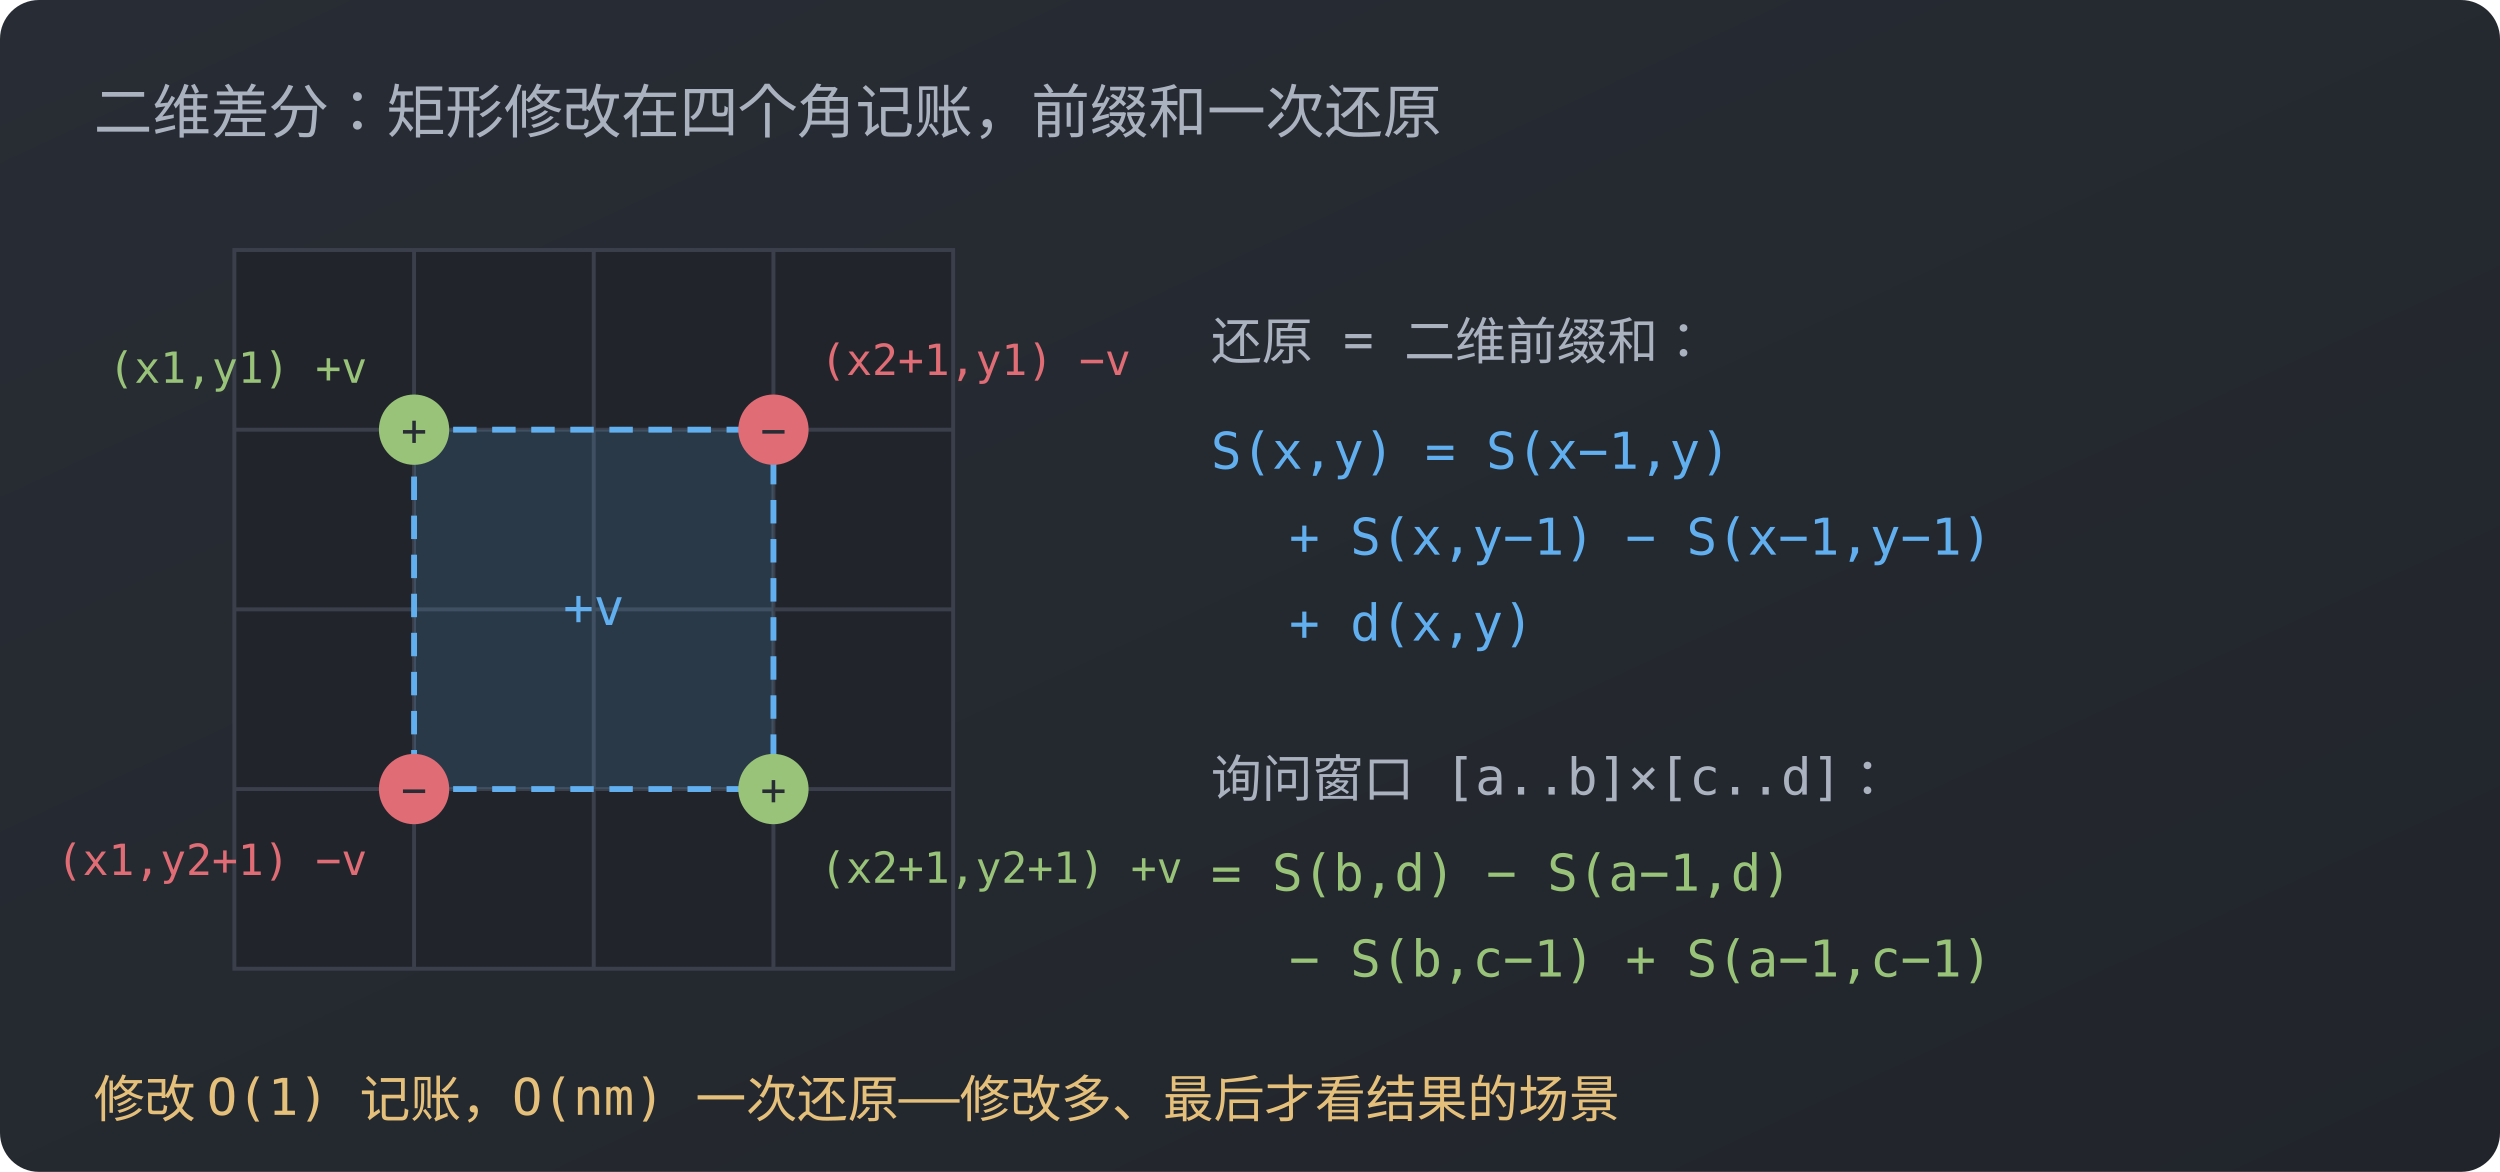
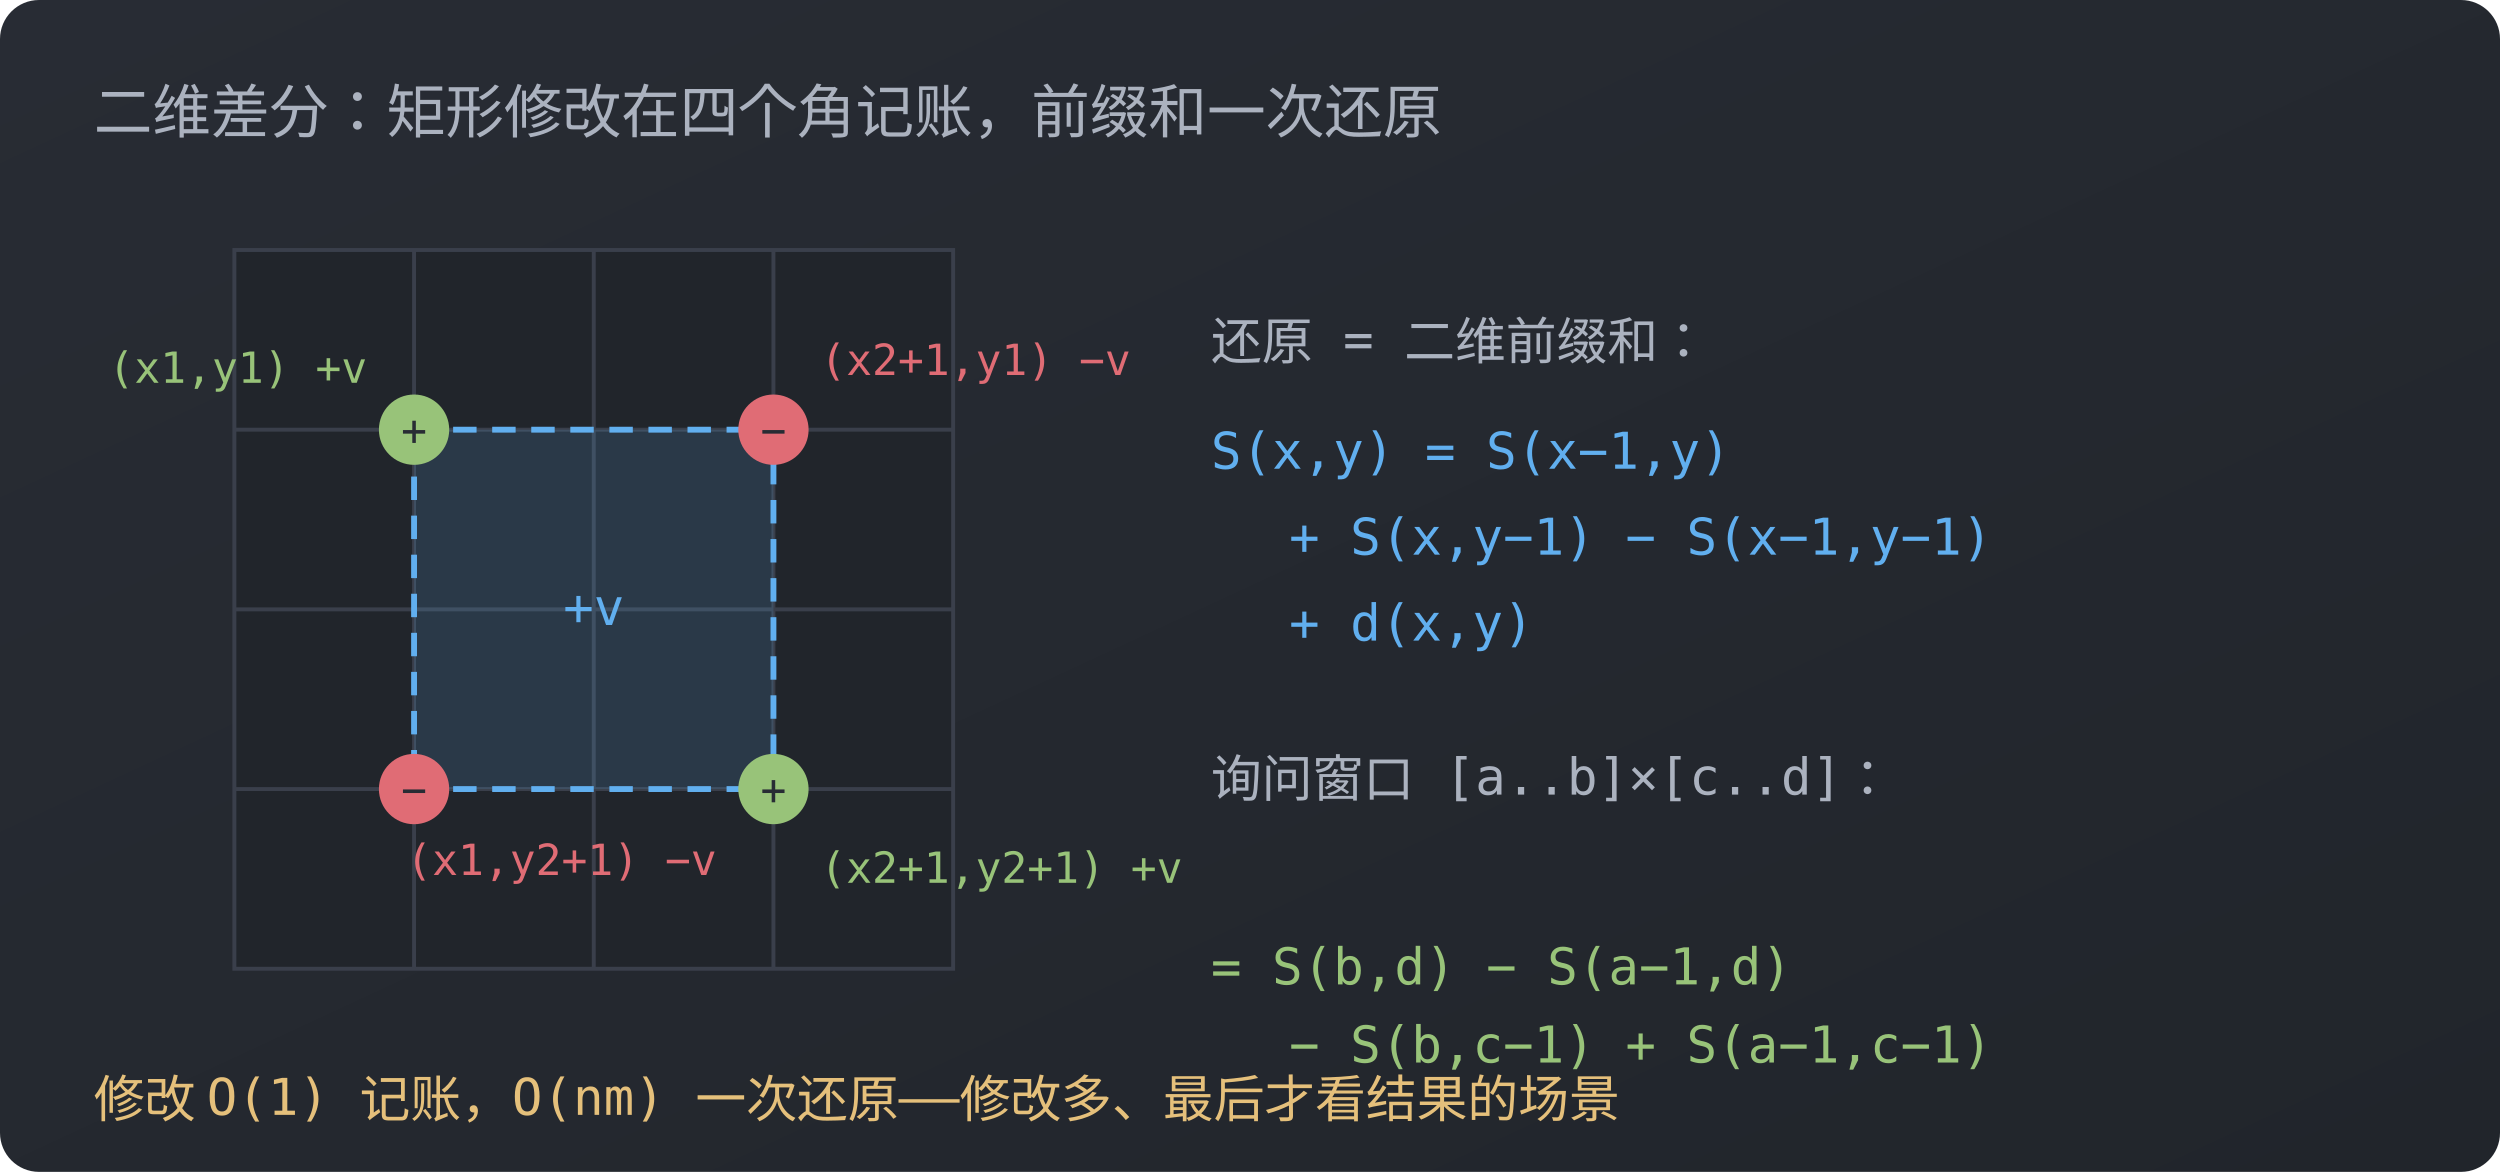
<svg xmlns="http://www.w3.org/2000/svg" viewBox="0 0 640 300" role="img" aria-label="二维差分四角记账示意">
  <defs>
    <linearGradient id="d2Bg" x1="0" y1="0" x2="1" y2="1">
      <stop offset="0" stop-color="#282c34" />
      <stop offset="1" stop-color="#21252b" />
    </linearGradient>
  </defs>
  <rect width="640" height="300" rx="10" fill="url(#d2Bg)" />
  <text x="24" y="34" font-family="monospace" font-size="15" fill="#abb2bf">二维差分：矩形修改在四个角记账，前缀和一次还原</text>
  <g stroke="#3a3f4b" stroke-width="1">
    <rect x="60" y="64" width="184" height="184" fill="#21252b" />
    <line x1="106" y1="64" x2="106" y2="248" />
    <line x1="152" y1="64" x2="152" y2="248" />
    <line x1="198" y1="64" x2="198" y2="248" />
    <line x1="60" y1="110" x2="244" y2="110" />
    <line x1="60" y1="156" x2="244" y2="156" />
    <line x1="60" y1="202" x2="244" y2="202" />
  </g>
  <rect x="106" y="110" width="92" height="92" fill="#61afef" fill-opacity="0.15" stroke="#61afef" stroke-width="1.5" stroke-dasharray="6 4" />
  <text x="152" y="160" font-family="monospace" font-size="13" fill="#61afef" text-anchor="middle">+v</text>
  <g font-family="monospace" font-size="11" text-anchor="middle">
    <circle cx="106" cy="110" r="9" fill="#98c379" />
    <text x="106" y="114" fill="#282c34">+</text>
    <circle cx="198" cy="202" r="9" fill="#98c379" />
    <text x="198" y="206" fill="#282c34">+</text>
    <circle cx="198" cy="110" r="9" fill="#e06c75" />
    <text x="198" y="114" fill="#282c34">−</text>
    <circle cx="106" cy="202" r="9" fill="#e06c75" />
    <text x="106" y="206" fill="#282c34">−</text>
  </g>
  <g font-family="monospace" font-size="11">
    <text x="94" y="98" fill="#98c379" text-anchor="end">(x1,y1) +v</text>
    <text x="210" y="96" fill="#e06c75">(x2+1,y1) −v</text>
-     <text x="94" y="224" fill="#e06c75" text-anchor="end">(x1,y2+1) −v</text>
+     <text x="104" y="224" fill="#e06c75" text-anchor="start">(x1,y2+1) −v</text>
    <text x="210" y="226" fill="#98c379">(x2+1,y2+1) +v</text>
  </g>
  <g font-family="monospace" font-size="13">
    <text x="310" y="92" fill="#abb2bf">还原 = 二维前缀和：</text>
    <text x="310" y="120" fill="#61afef">S(x,y) = S(x−1,y)</text>
    <text x="330" y="142" fill="#61afef">+ S(x,y−1) − S(x−1,y−1)</text>
    <text x="330" y="164" fill="#61afef">+ d(x,y)</text>
    <text x="310" y="204" fill="#abb2bf">询问窗口 [a..b]×[c..d]：</text>
-     <text x="310" y="228" fill="#98c379">= S(b,d) − S(a−1,d)</text>
-     <text x="330" y="250" fill="#98c379">− S(b,c−1) + S(a−1,c−1)</text>
+     <text x="310" y="252" fill="#98c379">= S(b,d) − S(a−1,d)</text>
+     <text x="330" y="272" fill="#98c379">− S(b,c−1) + S(a−1,c−1)</text>
  </g>
  <text x="24" y="286" font-family="monospace" font-size="13" fill="#e5c07b">修改 O(1) 记账，O(nm) 一次还原——修改多、最后才看结果的场景</text>
</svg>
